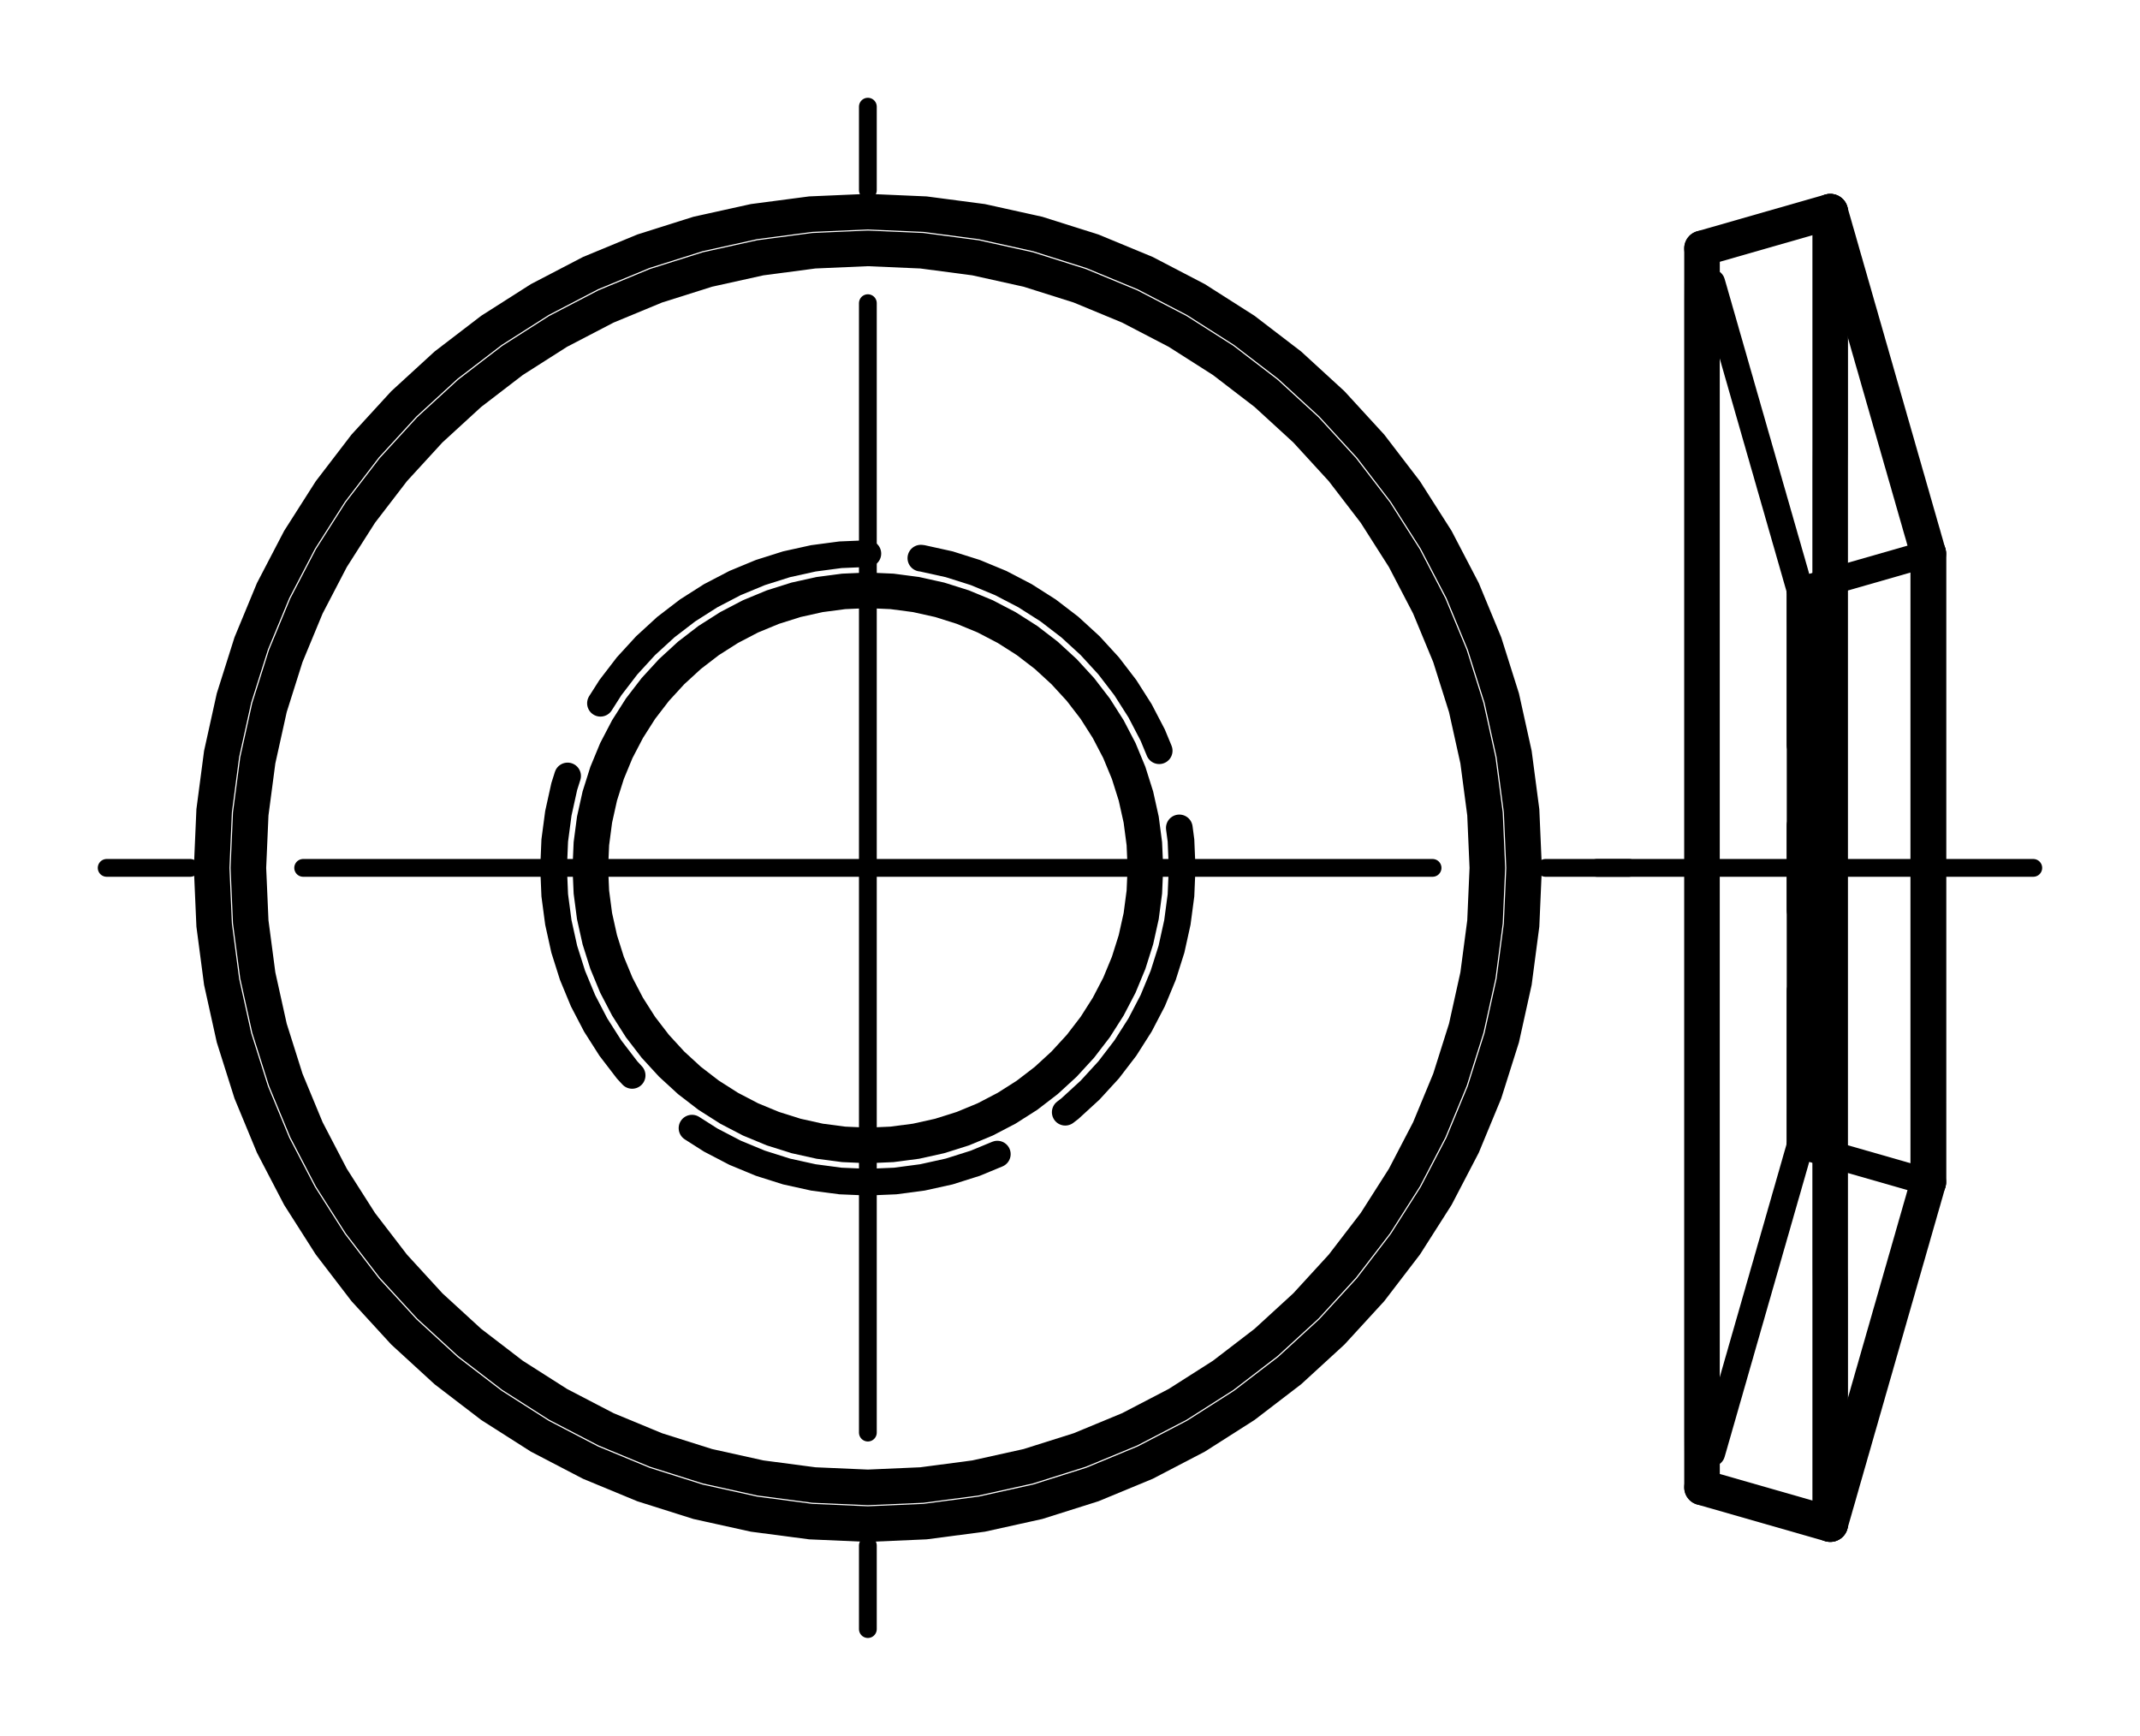
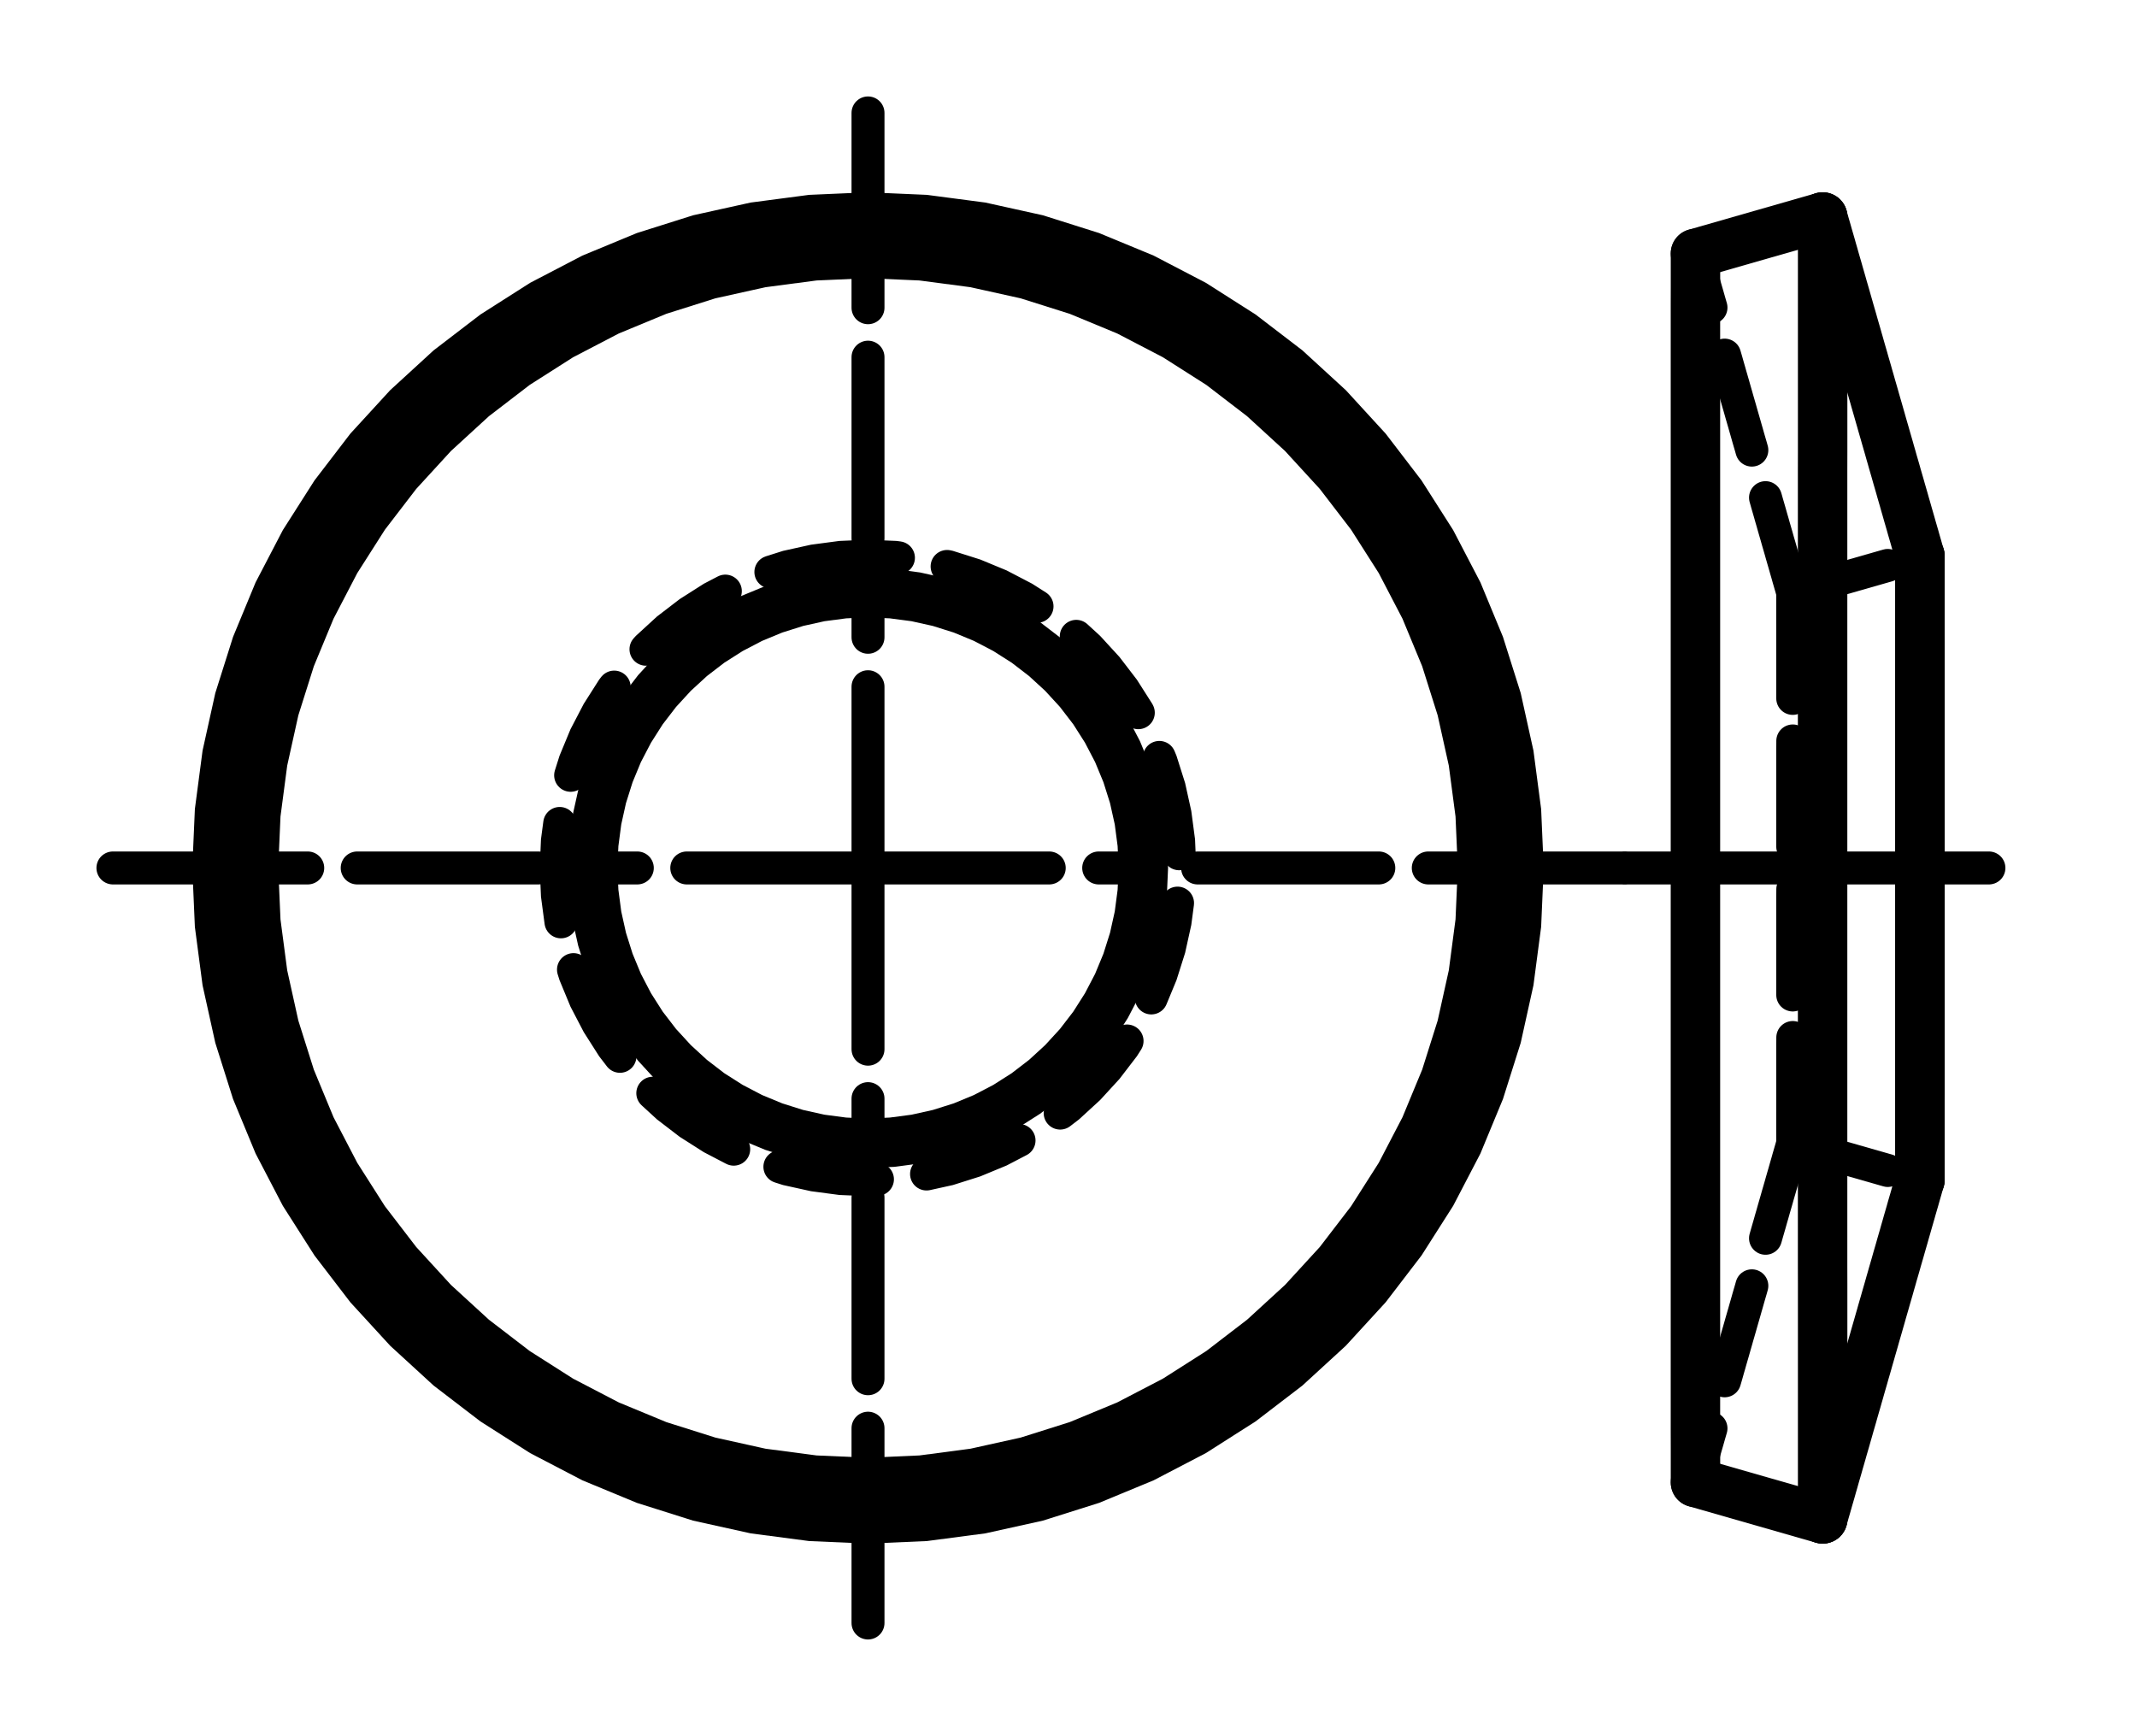
- <svg xmlns="http://www.w3.org/2000/svg" width="48.128mm" height="39.037mm" viewBox="-19.518 -19.518 48.128 39.037" version="1.1">
+ <svg xmlns="http://www.w3.org/2000/svg" width="48.449mm" height="39.358mm" viewBox="-19.679 -19.679 48.449 39.358" version="1.1">
  <g transform="scale(1,-1)" stroke-linecap="round">
-     <g fill="none" stroke="rgb(0,0,0)" stroke-width="0.8" id="Visible">
+     <g fill="none" stroke="rgb(0,0,0)" stroke-width="1.121" id="Visible">
      <path d="M 0.0,6.242 L -0.544,6.218 L -1.084,6.147 L -1.615,6.029 L -2.135,5.865 L -2.638,5.657 L -3.121,5.405 L -3.58,5.113 L -4.012,4.781 L -4.413,4.413 L -4.781,4.012 L -5.113,3.58 L -5.405,3.121 L -5.657,2.638 L -5.865,2.135 L -6.029,1.615 L -6.147,1.084 L -6.218,0.544 L -6.242,-0.0 L -6.218,-0.544 L -6.147,-1.084 L -6.029,-1.615 L -5.865,-2.135 L -5.657,-2.638 L -5.405,-3.121 L -5.113,-3.58 L -4.781,-4.012 L -4.413,-4.413 L -4.012,-4.781 L -3.58,-5.113 L -3.121,-5.405 L -2.638,-5.657 L -2.135,-5.865 L -1.615,-6.029 L -1.084,-6.147 L -0.544,-6.218 L -0.0,-6.242 L 0.544,-6.218 L 1.084,-6.147 L 1.615,-6.029 L 2.135,-5.865 L 2.638,-5.657 L 3.121,-5.405 L 3.58,-5.113 L 4.012,-4.781 L 4.413,-4.413 L 4.781,-4.012 L 5.113,-3.58 L 5.405,-3.121 L 5.657,-2.638 L 5.865,-2.135 L 6.029,-1.615 L 6.147,-1.084 L 6.218,-0.544 L 6.242,0.0 L 6.218,0.544 L 6.147,1.084 L 6.029,1.615 L 5.865,2.135 L 5.657,2.638 L 5.405,3.121 L 5.113,3.58 L 4.781,4.012 L 4.413,4.413 L 4.012,4.781 L 3.58,5.113 L 3.121,5.405 L 2.638,5.657 L 2.135,5.865 L 1.615,6.029 L 1.084,6.147 L 0.544,6.218 L 0.0,6.242" />
      <path d="M 0.0,14.758 L -1.286,14.702 L -2.563,14.534 L -3.82,14.256 L -5.048,13.868 L -6.237,13.376 L -7.379,12.781 L -8.465,12.089 L -9.487,11.306 L -10.436,10.436 L -11.306,9.487 L -12.089,8.465 L -12.781,7.379 L -13.376,6.237 L -13.868,5.048 L -14.256,3.82 L -14.534,2.563 L -14.702,1.286 L -14.758,0.0 L -14.702,-1.286 L -14.534,-2.563 L -14.256,-3.82 L -13.868,-5.048 L -13.376,-6.237 L -12.781,-7.379 L -12.089,-8.465 L -11.306,-9.487 L -10.436,-10.436 L -9.487,-11.306 L -8.465,-12.089 L -7.379,-12.781 L -6.237,-13.376 L -5.048,-13.868 L -3.82,-14.256 L -2.563,-14.534 L -1.286,-14.702 L -0.0,-14.758 L 1.286,-14.702 L 2.563,-14.534 L 3.82,-14.256 L 5.048,-13.868 L 6.237,-13.376 L 7.379,-12.781 L 8.465,-12.089 L 9.487,-11.306 L 10.436,-10.436 L 11.306,-9.487 L 12.089,-8.465 L 12.781,-7.379 L 13.376,-6.237 L 13.868,-5.048 L 14.256,-3.82 L 14.534,-2.563 L 14.702,-1.286 L 14.758,-0.0 L 14.702,1.286 L 14.534,2.563 L 14.256,3.82 L 13.868,5.048 L 13.376,6.237 L 12.781,7.379 L 12.089,8.465 L 11.306,9.487 L 10.436,10.436 L 9.487,11.306 L 8.465,12.089 L 7.379,12.781 L 6.237,13.376 L 5.048,13.868 L 3.82,14.256 L 2.563,14.534 L 1.286,14.702 L 0.0,14.758" />
      <path d="M 0.0,13.932 L -1.214,13.879 L -2.419,13.72 L -3.606,13.457 L -4.765,13.091 L -5.888,12.626 L -6.966,12.065 L -7.991,11.412 L -8.955,10.672 L -9.851,9.851 L -10.672,8.955 L -11.412,7.991 L -12.065,6.966 L -12.626,5.888 L -13.091,4.765 L -13.457,3.606 L -13.72,2.419 L -13.879,1.214 L -13.932,-0.0 L -13.879,-1.214 L -13.72,-2.419 L -13.457,-3.606 L -13.091,-4.765 L -12.626,-5.888 L -12.065,-6.966 L -11.412,-7.991 L -10.672,-8.955 L -9.851,-9.851 L -8.955,-10.672 L -7.991,-11.412 L -6.966,-12.065 L -5.888,-12.626 L -4.765,-13.091 L -3.606,-13.457 L -2.419,-13.72 L -1.214,-13.879 L 0.0,-13.932 L 1.214,-13.879 L 2.419,-13.72 L 3.606,-13.457 L 4.765,-13.091 L 5.888,-12.626 L 6.966,-12.065 L 7.991,-11.412 L 8.955,-10.672 L 9.851,-9.851 L 10.672,-8.955 L 11.412,-7.991 L 12.065,-6.966 L 12.626,-5.888 L 13.091,-4.765 L 13.457,-3.606 L 13.72,-2.419 L 13.879,-1.214 L 13.932,0.0 L 13.879,1.214 L 13.72,2.419 L 13.457,3.606 L 13.091,4.765 L 12.626,5.888 L 12.065,6.966 L 11.412,7.991 L 10.672,8.955 L 9.851,9.851 L 8.955,10.672 L 7.991,11.412 L 6.966,12.065 L 5.888,12.626 L 4.765,13.091 L 3.606,13.457 L 2.419,13.72 L 1.214,13.879 L -0.0,13.932" />
      <path d="M 23.849,7.068 L 23.849,6.872 L 23.849,6.676 L 23.849,6.479 L 23.849,6.283 L 23.849,6.087 L 23.849,5.89 L 23.849,5.694 L 23.849,5.498 L 23.849,5.301 L 23.85,5.105 L 23.85,4.909 L 23.85,4.712 L 23.85,4.516 L 23.85,4.32 L 23.85,4.123 L 23.85,3.927 L 23.85,3.731 L 23.85,3.534 L 23.85,3.338 L 23.85,3.142 L 23.85,2.945 L 23.85,2.749 L 23.85,2.553 L 23.85,2.356 L 23.85,2.16 L 23.85,1.963 L 23.85,1.767 L 23.85,1.571 L 23.85,1.374 L 23.85,1.178 L 23.85,0.982 L 23.85,0.785 L 23.85,0.589 L 23.85,0.393 L 23.85,0.196 L 23.85,0.0 L 23.85,-0.196 L 23.85,-0.393 L 23.85,-0.589 L 23.85,-0.785 L 23.85,-0.982 L 23.85,-1.178 L 23.85,-1.374 L 23.85,-1.571 L 23.85,-1.767 L 23.85,-1.963 L 23.85,-2.16 L 23.85,-2.356 L 23.85,-2.553 L 23.85,-2.749 L 23.85,-2.945 L 23.85,-3.142 L 23.85,-3.338 L 23.85,-3.534 L 23.85,-3.731 L 23.85,-3.927 L 23.85,-4.123 L 23.85,-4.32 L 23.85,-4.516 L 23.85,-4.712 L 23.85,-4.909 L 23.85,-5.105 L 23.849,-5.301 L 23.849,-5.498 L 23.849,-5.694 L 23.849,-5.89 L 23.849,-6.087 L 23.849,-6.283 L 23.849,-6.479 L 23.849,-6.676 L 23.849,-6.872 L 23.849,-7.068" />
      <path d="M 23.849,-7.068 L 23.849,-6.872 L 23.849,-6.676 L 23.849,-6.479 L 23.849,-6.283 L 23.849,-6.087 L 23.849,-5.89 L 23.849,-5.694 L 23.849,-5.498 L 23.849,-5.301 L 23.848,-5.105 L 23.848,-4.909 L 23.848,-4.712 L 23.848,-4.516 L 23.848,-4.32 L 23.848,-4.123 L 23.848,-3.927 L 23.848,-3.731 L 23.848,-3.534 L 23.848,-3.338 L 23.848,-3.142 L 23.848,-2.945 L 23.848,-2.749 L 23.848,-2.553 L 23.848,-2.356 L 23.848,-2.16 L 23.848,-1.963 L 23.848,-1.767 L 23.848,-1.571 L 23.848,-1.374 L 23.848,-1.178 L 23.848,-0.982 L 23.848,-0.785 L 23.848,-0.589 L 23.848,-0.393 L 23.848,-0.196 L 23.848,0.0 L 23.848,0.196 L 23.848,0.393 L 23.848,0.589 L 23.848,0.785 L 23.848,0.982 L 23.848,1.178 L 23.848,1.374 L 23.848,1.571 L 23.848,1.767 L 23.848,1.963 L 23.848,2.16 L 23.848,2.356 L 23.848,2.553 L 23.848,2.749 L 23.848,2.945 L 23.848,3.142 L 23.848,3.338 L 23.848,3.534 L 23.848,3.731 L 23.848,3.927 L 23.848,4.123 L 23.848,4.32 L 23.848,4.516 L 23.848,4.712 L 23.848,4.909 L 23.848,5.105 L 23.849,5.301 L 23.849,5.498 L 23.849,5.694 L 23.849,5.89 L 23.849,6.087 L 23.849,6.283 L 23.849,6.479 L 23.849,6.676 L 23.849,6.872 L 23.849,7.068" />
      <path d="M 21.644,-14.758 L 21.643,-14.348 L 21.643,-13.939 L 21.643,-13.529 L 21.643,-13.119 L 21.643,-12.709 L 21.643,-12.299 L 21.643,-11.889 L 21.643,-11.479 L 21.643,-11.069 L 21.643,-10.659 L 21.643,-10.249 L 21.643,-9.839 L 21.643,-9.429 L 21.642,-9.019 L 21.642,-8.609 L 21.642,-8.199 L 21.642,-7.789 L 21.642,-7.379 L 21.642,-6.969 L 21.642,-6.559 L 21.642,-6.149 L 21.642,-5.739 L 21.642,-5.33 L 21.642,-4.92 L 21.642,-4.51 L 21.642,-4.1 L 21.642,-3.69 L 21.642,-3.28 L 21.642,-2.87 L 21.642,-2.46 L 21.642,-2.05 L 21.642,-1.64 L 21.642,-1.23 L 21.642,-0.82 L 21.642,-0.41 L 21.642,0.0 L 21.642,0.41 L 21.642,0.82 L 21.642,1.23 L 21.642,1.64 L 21.642,2.05 L 21.642,2.46 L 21.642,2.87 L 21.642,3.28 L 21.642,3.69 L 21.642,4.1 L 21.642,4.51 L 21.642,4.92 L 21.642,5.33 L 21.642,5.739 L 21.642,6.149 L 21.642,6.559 L 21.642,6.969 L 21.642,7.379 L 21.642,7.789 L 21.642,8.199 L 21.642,8.609 L 21.642,9.019 L 21.643,9.429 L 21.643,9.839 L 21.643,10.249 L 21.643,10.659 L 21.643,11.069 L 21.643,11.479 L 21.643,11.889 L 21.643,12.299 L 21.643,12.709 L 21.643,13.119 L 21.643,13.529 L 21.643,13.939 L 21.643,14.348 L 21.644,14.758" />
      <path d="M 18.76,-13.932 L 18.76,-13.545 L 18.76,-13.158 L 18.759,-12.771 L 18.759,-12.384 L 18.759,-11.997 L 18.759,-11.61 L 18.759,-11.223 L 18.759,-10.836 L 18.759,-10.449 L 18.759,-10.062 L 18.759,-9.675 L 18.759,-9.288 L 18.759,-8.901 L 18.759,-8.514 L 18.759,-8.127 L 18.759,-7.74 L 18.759,-7.353 L 18.759,-6.966 L 18.759,-6.579 L 18.759,-6.192 L 18.759,-5.805 L 18.759,-5.418 L 18.759,-5.031 L 18.759,-4.644 L 18.759,-4.257 L 18.759,-3.87 L 18.759,-3.483 L 18.759,-3.096 L 18.759,-2.709 L 18.759,-2.322 L 18.759,-1.935 L 18.759,-1.548 L 18.759,-1.161 L 18.759,-0.774 L 18.759,-0.387 L 18.759,0.0 L 18.759,0.387 L 18.759,0.774 L 18.759,1.161 L 18.759,1.548 L 18.759,1.935 L 18.759,2.322 L 18.759,2.709 L 18.759,3.096 L 18.759,3.483 L 18.759,3.87 L 18.759,4.257 L 18.759,4.644 L 18.759,5.031 L 18.759,5.418 L 18.759,5.805 L 18.759,6.192 L 18.759,6.579 L 18.759,6.966 L 18.759,7.353 L 18.759,7.74 L 18.759,8.127 L 18.759,8.514 L 18.759,8.901 L 18.759,9.288 L 18.759,9.675 L 18.759,10.062 L 18.759,10.449 L 18.759,10.836 L 18.759,11.223 L 18.759,11.61 L 18.759,11.997 L 18.759,12.384 L 18.759,12.771 L 18.76,13.158 L 18.76,13.545 L 18.76,13.932" />
      <path d="M 23.849,7.068 L 23.818,7.175 L 23.788,7.282 L 23.757,7.389 L 23.727,7.496 L 23.696,7.602 L 23.665,7.709 L 23.635,7.816 L 23.604,7.923 L 23.573,8.03 L 23.543,8.136 L 23.512,8.243 L 23.482,8.35 L 23.451,8.457 L 23.42,8.564 L 23.39,8.671 L 23.359,8.777 L 23.328,8.884 L 23.298,8.991 L 23.267,9.098 L 23.236,9.204 L 23.206,9.311 L 23.175,9.418 L 23.145,9.525 L 23.114,9.632 L 23.083,9.739 L 23.053,9.845 L 23.022,9.952 L 22.991,10.059 L 22.961,10.166 L 22.93,10.273 L 22.9,10.379 L 22.869,10.486 L 22.838,10.593 L 22.808,10.7 L 22.777,10.807 L 22.746,10.914 L 22.716,11.02 L 22.685,11.127 L 22.655,11.234 L 22.624,11.341 L 22.593,11.447 L 22.563,11.554 L 22.532,11.661 L 22.501,11.768 L 22.471,11.875 L 22.44,11.982 L 22.41,12.088 L 22.379,12.195 L 22.348,12.302 L 22.318,12.409 L 22.287,12.516 L 22.256,12.622 L 22.226,12.729 L 22.195,12.836 L 22.165,12.943 L 22.134,13.05 L 22.103,13.156 L 22.073,13.263 L 22.042,13.37 L 22.011,13.477 L 21.981,13.584 L 21.95,13.69 L 21.919,13.797 L 21.889,13.904 L 21.858,14.011 L 21.828,14.118 L 21.797,14.225 L 21.766,14.331 L 21.736,14.438 L 21.705,14.545 L 21.674,14.652 L 21.644,14.758" />
      <path d="M 23.849,-7.068 L 23.818,-7.175 L 23.788,-7.282 L 23.757,-7.389 L 23.727,-7.496 L 23.696,-7.602 L 23.665,-7.709 L 23.635,-7.816 L 23.604,-7.923 L 23.573,-8.03 L 23.543,-8.136 L 23.512,-8.243 L 23.482,-8.35 L 23.451,-8.457 L 23.42,-8.564 L 23.39,-8.671 L 23.359,-8.777 L 23.328,-8.884 L 23.298,-8.991 L 23.267,-9.098 L 23.236,-9.204 L 23.206,-9.311 L 23.175,-9.418 L 23.145,-9.525 L 23.114,-9.632 L 23.083,-9.739 L 23.053,-9.845 L 23.022,-9.952 L 22.991,-10.059 L 22.961,-10.166 L 22.93,-10.273 L 22.9,-10.379 L 22.869,-10.486 L 22.838,-10.593 L 22.808,-10.7 L 22.777,-10.807 L 22.746,-10.914 L 22.716,-11.02 L 22.685,-11.127 L 22.655,-11.234 L 22.624,-11.341 L 22.593,-11.447 L 22.563,-11.554 L 22.532,-11.661 L 22.501,-11.768 L 22.471,-11.875 L 22.44,-11.982 L 22.41,-12.088 L 22.379,-12.195 L 22.348,-12.302 L 22.318,-12.409 L 22.287,-12.516 L 22.256,-12.622 L 22.226,-12.729 L 22.195,-12.836 L 22.165,-12.943 L 22.134,-13.05 L 22.103,-13.156 L 22.073,-13.263 L 22.042,-13.37 L 22.011,-13.477 L 21.981,-13.584 L 21.95,-13.69 L 21.919,-13.797 L 21.889,-13.904 L 21.858,-14.011 L 21.828,-14.118 L 21.797,-14.225 L 21.766,-14.331 L 21.736,-14.438 L 21.705,-14.545 L 21.674,-14.652 L 21.644,-14.758" />
      <path d="M 18.76,13.932 L 18.8,13.943 L 18.84,13.955 L 18.88,13.966 L 18.92,13.977 L 18.96,13.989 L 19,14.001 L 19.041,14.012 L 19.081,14.024 L 19.121,14.035 L 19.161,14.046 L 19.201,14.058 L 19.241,14.069 L 19.281,14.081 L 19.321,14.092 L 19.361,14.104 L 19.401,14.115 L 19.441,14.127 L 19.481,14.138 L 19.521,14.15 L 19.561,14.161 L 19.601,14.173 L 19.641,14.184 L 19.681,14.196 L 19.721,14.207 L 19.761,14.219 L 19.802,14.23 L 19.841,14.242 L 19.882,14.253 L 19.922,14.265 L 19.962,14.276 L 20.002,14.288 L 20.042,14.299 L 20.082,14.311 L 20.122,14.322 L 20.162,14.334 L 20.202,14.345 L 20.242,14.357 L 20.282,14.368 L 20.322,14.38 L 20.362,14.391 L 20.402,14.402 L 20.442,14.414 L 20.482,14.425 L 20.522,14.437 L 20.562,14.448 L 20.602,14.46 L 20.643,14.471 L 20.683,14.483 L 20.723,14.494 L 20.763,14.506 L 20.803,14.517 L 20.843,14.529 L 20.883,14.54 L 20.923,14.552 L 20.963,14.563 L 21.003,14.575 L 21.043,14.586 L 21.083,14.598 L 21.123,14.609 L 21.163,14.621 L 21.203,14.632 L 21.243,14.644 L 21.283,14.655 L 21.323,14.667 L 21.363,14.678 L 21.404,14.69 L 21.444,14.701 L 21.484,14.713 L 21.524,14.724 L 21.564,14.736 L 21.604,14.747 L 21.644,14.758" />
      <path d="M 18.76,-13.932 L 18.8,-13.943 L 18.84,-13.955 L 18.88,-13.966 L 18.92,-13.977 L 18.96,-13.989 L 19,-14.001 L 19.041,-14.012 L 19.081,-14.024 L 19.121,-14.035 L 19.161,-14.046 L 19.201,-14.058 L 19.241,-14.069 L 19.281,-14.081 L 19.321,-14.092 L 19.361,-14.104 L 19.401,-14.115 L 19.441,-14.127 L 19.481,-14.138 L 19.521,-14.15 L 19.561,-14.161 L 19.601,-14.173 L 19.641,-14.184 L 19.681,-14.196 L 19.721,-14.207 L 19.761,-14.219 L 19.802,-14.23 L 19.841,-14.242 L 19.882,-14.253 L 19.922,-14.265 L 19.962,-14.276 L 20.002,-14.288 L 20.042,-14.299 L 20.082,-14.311 L 20.122,-14.322 L 20.162,-14.334 L 20.202,-14.345 L 20.242,-14.357 L 20.282,-14.368 L 20.322,-14.38 L 20.362,-14.391 L 20.402,-14.402 L 20.442,-14.414 L 20.482,-14.425 L 20.522,-14.437 L 20.562,-14.448 L 20.602,-14.46 L 20.643,-14.471 L 20.683,-14.483 L 20.723,-14.494 L 20.763,-14.506 L 20.803,-14.517 L 20.843,-14.529 L 20.883,-14.54 L 20.923,-14.552 L 20.963,-14.563 L 21.003,-14.575 L 21.043,-14.586 L 21.083,-14.598 L 21.123,-14.609 L 21.163,-14.621 L 21.203,-14.632 L 21.243,-14.644 L 21.283,-14.655 L 21.323,-14.667 L 21.363,-14.678 L 21.404,-14.69 L 21.444,-14.701 L 21.484,-14.713 L 21.524,-14.724 L 21.564,-14.736 L 21.604,-14.747 L 21.644,-14.758" />
    </g>
-     <g fill="none" stroke="rgb(0,0,0)" stroke-width="0.6" id="Hidden" stroke-dasharray="7.2 1.8">
+     <g fill="none" stroke="rgb(0,0,0)" stroke-width="0.747" id="Hidden" stroke-dasharray="2.241 1.121">
      <path d="M 0.0,7.068 L -0.616,7.042 L -1.227,6.961 L -1.829,6.828 L -2.417,6.642 L -2.987,6.406 L -3.534,6.121 L -4.054,5.79 L -4.543,5.415 L -4.998,4.998 L -5.415,4.543 L -5.79,4.054 L -6.121,3.534 L -6.406,2.987 L -6.642,2.417 L -6.828,1.829 L -6.961,1.227 L -7.042,0.616 L -7.068,0.0 L -7.042,-0.616 L -6.961,-1.227 L -6.828,-1.829 L -6.642,-2.417 L -6.406,-2.987 L -6.121,-3.534 L -5.79,-4.054 L -5.415,-4.543 L -4.998,-4.998 L -4.543,-5.415 L -4.054,-5.79 L -3.534,-6.121 L -2.987,-6.406 L -2.417,-6.642 L -1.829,-6.828 L -1.227,-6.961 L -0.616,-7.042 L -0.0,-7.068 L 0.616,-7.042 L 1.227,-6.961 L 1.829,-6.828 L 2.417,-6.642 L 2.987,-6.406 L 3.534,-6.121 L 4.054,-5.79 L 4.543,-5.415 L 4.998,-4.998 L 5.415,-4.543 L 5.79,-4.054 L 6.121,-3.534 L 6.406,-2.987 L 6.642,-2.417 L 6.828,-1.829 L 6.961,-1.227 L 7.042,-0.616 L 7.068,-0.0 L 7.042,0.616 L 6.961,1.227 L 6.828,1.829 L 6.642,2.417 L 6.406,2.987 L 6.121,3.534 L 5.79,4.054 L 5.415,4.543 L 4.998,4.998 L 4.543,5.415 L 4.054,5.79 L 3.534,6.121 L 2.987,6.406 L 2.417,6.642 L 1.829,6.828 L 1.227,6.961 L 0.616,7.042 L 0.0,7.068" />
      <path d="M 20.965,6.242 L 20.965,6.068 L 20.965,5.895 L 20.965,5.721 L 20.965,5.548 L 20.966,5.375 L 20.966,5.201 L 20.966,5.028 L 20.966,4.854 L 20.966,4.681 L 20.966,4.508 L 20.966,4.334 L 20.966,4.161 L 20.966,3.988 L 20.966,3.814 L 20.966,3.641 L 20.966,3.467 L 20.966,3.294 L 20.966,3.121 L 20.966,2.947 L 20.966,2.774 L 20.966,2.601 L 20.966,2.427 L 20.966,2.254 L 20.966,2.08 L 20.966,1.907 L 20.966,1.734 L 20.966,1.56 L 20.966,1.387 L 20.966,1.214 L 20.966,1.04 L 20.966,0.867 L 20.966,0.694 L 20.966,0.52 L 20.966,0.347 L 20.966,0.173 L 20.966,0.0 L 20.966,-0.173 L 20.966,-0.347 L 20.966,-0.52 L 20.966,-0.694 L 20.966,-0.867 L 20.966,-1.04 L 20.966,-1.214 L 20.966,-1.387 L 20.966,-1.56 L 20.966,-1.734 L 20.966,-1.907 L 20.966,-2.08 L 20.966,-2.254 L 20.966,-2.427 L 20.966,-2.601 L 20.966,-2.774 L 20.966,-2.947 L 20.966,-3.121 L 20.966,-3.294 L 20.966,-3.467 L 20.966,-3.641 L 20.966,-3.814 L 20.966,-3.988 L 20.966,-4.161 L 20.966,-4.334 L 20.966,-4.508 L 20.966,-4.681 L 20.966,-4.854 L 20.966,-5.028 L 20.966,-5.201 L 20.966,-5.375 L 20.965,-5.548 L 20.965,-5.721 L 20.965,-5.895 L 20.965,-6.068 L 20.965,-6.242" />
      <path d="M 20.965,-6.242 L 20.965,-6.068 L 20.965,-5.895 L 20.965,-5.721 L 20.965,-5.548 L 20.965,-5.375 L 20.965,-5.201 L 20.965,-5.028 L 20.965,-4.854 L 20.965,-4.681 L 20.965,-4.508 L 20.965,-4.334 L 20.965,-4.161 L 20.965,-3.988 L 20.965,-3.814 L 20.965,-3.641 L 20.965,-3.467 L 20.965,-3.294 L 20.965,-3.121 L 20.965,-2.947 L 20.965,-2.774 L 20.965,-2.601 L 20.965,-2.427 L 20.965,-2.254 L 20.965,-2.08 L 20.965,-1.907 L 20.965,-1.734 L 20.965,-1.56 L 20.965,-1.387 L 20.965,-1.214 L 20.965,-1.04 L 20.965,-0.867 L 20.965,-0.694 L 20.965,-0.52 L 20.965,-0.347 L 20.965,-0.173 L 20.965,0.0 L 20.965,0.173 L 20.965,0.347 L 20.965,0.52 L 20.965,0.694 L 20.965,0.867 L 20.965,1.04 L 20.965,1.214 L 20.965,1.387 L 20.965,1.56 L 20.965,1.734 L 20.965,1.907 L 20.965,2.08 L 20.965,2.254 L 20.965,2.427 L 20.965,2.601 L 20.965,2.774 L 20.965,2.947 L 20.965,3.121 L 20.965,3.294 L 20.965,3.467 L 20.965,3.641 L 20.965,3.814 L 20.965,3.988 L 20.965,4.161 L 20.965,4.334 L 20.965,4.508 L 20.965,4.681 L 20.965,4.854 L 20.965,5.028 L 20.965,5.201 L 20.965,5.375 L 20.965,5.548 L 20.965,5.721 L 20.965,5.895 L 20.965,6.068 L 20.965,6.242" />
      <path d="M 21.644,14.758 L 21.644,14.348 L 21.645,13.939 L 21.645,13.529 L 21.645,13.119 L 21.645,12.709 L 21.645,12.299 L 21.645,11.889 L 21.645,11.479 L 21.645,11.069 L 21.645,10.659 L 21.645,10.249 L 21.645,9.839 L 21.645,9.429 L 21.645,9.019 L 21.645,8.609 L 21.645,8.199 L 21.645,7.789 L 21.645,7.379 L 21.645,6.969 L 21.645,6.559 L 21.645,6.149 L 21.645,5.739 L 21.645,5.33 L 21.645,4.92 L 21.645,4.51 L 21.645,4.1 L 21.646,3.69 L 21.646,3.28 L 21.646,2.87 L 21.646,2.46 L 21.646,2.05 L 21.646,1.64 L 21.646,1.23 L 21.646,0.82 L 21.646,0.41 L 21.646,0.0 L 21.646,-0.41 L 21.646,-0.82 L 21.646,-1.23 L 21.646,-1.64 L 21.646,-2.05 L 21.646,-2.46 L 21.646,-2.87 L 21.646,-3.28 L 21.646,-3.69 L 21.645,-4.1 L 21.645,-4.51 L 21.645,-4.92 L 21.645,-5.33 L 21.645,-5.739 L 21.645,-6.149 L 21.645,-6.559 L 21.645,-6.969 L 21.645,-7.379 L 21.645,-7.789 L 21.645,-8.199 L 21.645,-8.609 L 21.645,-9.019 L 21.645,-9.429 L 21.645,-9.839 L 21.645,-10.249 L 21.645,-10.659 L 21.645,-11.069 L 21.645,-11.479 L 21.645,-11.889 L 21.645,-12.299 L 21.645,-12.709 L 21.645,-13.119 L 21.645,-13.529 L 21.645,-13.939 L 21.644,-14.348 L 21.644,-14.758" />
      <path d="M 18.76,13.932 L 18.761,13.545 L 18.761,13.158 L 18.761,12.771 L 18.761,12.384 L 18.761,11.997 L 18.761,11.61 L 18.761,11.223 L 18.761,10.836 L 18.761,10.449 L 18.761,10.062 L 18.761,9.675 L 18.761,9.288 L 18.761,8.901 L 18.761,8.514 L 18.761,8.127 L 18.762,7.74 L 18.762,7.353 L 18.762,6.966 L 18.762,6.579 L 18.762,6.192 L 18.762,5.805 L 18.762,5.418 L 18.762,5.031 L 18.762,4.644 L 18.762,4.257 L 18.762,3.87 L 18.762,3.483 L 18.762,3.096 L 18.762,2.709 L 18.762,2.322 L 18.762,1.935 L 18.762,1.548 L 18.762,1.161 L 18.762,0.774 L 18.762,0.387 L 18.762,0.0 L 18.762,-0.387 L 18.762,-0.774 L 18.762,-1.161 L 18.762,-1.548 L 18.762,-1.935 L 18.762,-2.322 L 18.762,-2.709 L 18.762,-3.096 L 18.762,-3.483 L 18.762,-3.87 L 18.762,-4.257 L 18.762,-4.644 L 18.762,-5.031 L 18.762,-5.418 L 18.762,-5.805 L 18.762,-6.192 L 18.762,-6.579 L 18.762,-6.966 L 18.762,-7.353 L 18.762,-7.74 L 18.761,-8.127 L 18.761,-8.514 L 18.761,-8.901 L 18.761,-9.288 L 18.761,-9.675 L 18.761,-10.062 L 18.761,-10.449 L 18.761,-10.836 L 18.761,-11.223 L 18.761,-11.61 L 18.761,-11.997 L 18.761,-12.384 L 18.761,-12.771 L 18.761,-13.158 L 18.761,-13.545 L 18.76,-13.932" />
      <path d="M 20.965,6.242 L 21.005,6.253 L 21.045,6.264 L 21.085,6.276 L 21.125,6.287 L 21.166,6.299 L 21.206,6.31 L 21.246,6.322 L 21.286,6.333 L 21.326,6.345 L 21.366,6.356 L 21.406,6.368 L 21.446,6.379 L 21.486,6.391 L 21.526,6.402 L 21.566,6.414 L 21.606,6.425 L 21.646,6.437 L 21.686,6.448 L 21.726,6.46 L 21.766,6.471 L 21.806,6.483 L 21.846,6.494 L 21.886,6.506 L 21.927,6.517 L 21.966,6.529 L 22.007,6.54 L 22.047,6.552 L 22.087,6.563 L 22.127,6.575 L 22.167,6.586 L 22.207,6.598 L 22.247,6.609 L 22.287,6.62 L 22.327,6.632 L 22.367,6.644 L 22.407,6.655 L 22.447,6.666 L 22.487,6.678 L 22.527,6.689 L 22.567,6.701 L 22.607,6.712 L 22.647,6.724 L 22.688,6.735 L 22.727,6.747 L 22.768,6.758 L 22.808,6.77 L 22.848,6.781 L 22.888,6.793 L 22.928,6.804 L 22.968,6.816 L 23.008,6.827 L 23.048,6.839 L 23.088,6.85 L 23.128,6.862 L 23.168,6.873 L 23.208,6.885 L 23.248,6.896 L 23.288,6.908 L 23.328,6.919 L 23.368,6.931 L 23.408,6.942 L 23.448,6.954 L 23.488,6.965 L 23.529,6.976 L 23.569,6.988 L 23.609,7 L 23.649,7.011 L 23.689,7.022 L 23.729,7.034 L 23.769,7.045 L 23.809,7.057 L 23.849,7.068" />
      <path d="M 20.965,-6.242 L 21.005,-6.253 L 21.045,-6.264 L 21.085,-6.276 L 21.125,-6.287 L 21.166,-6.299 L 21.206,-6.31 L 21.246,-6.322 L 21.286,-6.333 L 21.326,-6.345 L 21.366,-6.356 L 21.406,-6.368 L 21.446,-6.379 L 21.486,-6.391 L 21.526,-6.402 L 21.566,-6.414 L 21.606,-6.425 L 21.646,-6.437 L 21.686,-6.448 L 21.726,-6.46 L 21.766,-6.471 L 21.806,-6.483 L 21.846,-6.494 L 21.886,-6.506 L 21.927,-6.517 L 21.966,-6.529 L 22.007,-6.54 L 22.047,-6.552 L 22.087,-6.563 L 22.127,-6.575 L 22.167,-6.586 L 22.207,-6.598 L 22.247,-6.609 L 22.287,-6.62 L 22.327,-6.632 L 22.367,-6.644 L 22.407,-6.655 L 22.447,-6.666 L 22.487,-6.678 L 22.527,-6.689 L 22.567,-6.701 L 22.607,-6.712 L 22.647,-6.724 L 22.688,-6.735 L 22.727,-6.747 L 22.768,-6.758 L 22.808,-6.77 L 22.848,-6.781 L 22.888,-6.793 L 22.928,-6.804 L 22.968,-6.816 L 23.008,-6.827 L 23.048,-6.839 L 23.088,-6.85 L 23.128,-6.862 L 23.168,-6.873 L 23.208,-6.885 L 23.248,-6.896 L 23.288,-6.908 L 23.328,-6.919 L 23.368,-6.931 L 23.408,-6.942 L 23.448,-6.954 L 23.488,-6.965 L 23.529,-6.976 L 23.569,-6.988 L 23.609,-7 L 23.649,-7.011 L 23.689,-7.022 L 23.729,-7.034 L 23.769,-7.045 L 23.809,-7.057 L 23.849,-7.068" />
      <path d="M 20.965,6.242 L 20.935,6.348 L 20.904,6.455 L 20.873,6.562 L 20.843,6.669 L 20.812,6.776 L 20.782,6.882 L 20.751,6.989 L 20.72,7.096 L 20.69,7.203 L 20.659,7.31 L 20.628,7.416 L 20.598,7.523 L 20.567,7.63 L 20.536,7.737 L 20.506,7.844 L 20.475,7.95 L 20.445,8.057 L 20.414,8.164 L 20.383,8.271 L 20.353,8.378 L 20.322,8.484 L 20.291,8.591 L 20.261,8.698 L 20.23,8.805 L 20.2,8.912 L 20.169,9.018 L 20.138,9.125 L 20.108,9.232 L 20.077,9.339 L 20.046,9.446 L 20.016,9.553 L 19.985,9.659 L 19.954,9.766 L 19.924,9.873 L 19.893,9.98 L 19.863,10.086 L 19.832,10.193 L 19.801,10.3 L 19.771,10.407 L 19.74,10.514 L 19.709,10.621 L 19.679,10.727 L 19.648,10.834 L 19.618,10.941 L 19.587,11.048 L 19.556,11.155 L 19.526,11.261 L 19.495,11.368 L 19.465,11.475 L 19.434,11.582 L 19.403,11.689 L 19.373,11.796 L 19.342,11.902 L 19.311,12.009 L 19.281,12.116 L 19.25,12.223 L 19.22,12.329 L 19.189,12.436 L 19.158,12.543 L 19.128,12.65 L 19.097,12.757 L 19.066,12.864 L 19.036,12.97 L 19.005,13.077 L 18.974,13.184 L 18.944,13.291 L 18.913,13.398 L 18.883,13.504 L 18.852,13.611 L 18.821,13.718 L 18.791,13.825 L 18.76,13.932" />
      <path d="M 20.965,-6.242 L 20.935,-6.348 L 20.904,-6.455 L 20.873,-6.562 L 20.843,-6.669 L 20.812,-6.776 L 20.782,-6.882 L 20.751,-6.989 L 20.72,-7.096 L 20.69,-7.203 L 20.659,-7.31 L 20.628,-7.416 L 20.598,-7.523 L 20.567,-7.63 L 20.536,-7.737 L 20.506,-7.844 L 20.475,-7.95 L 20.445,-8.057 L 20.414,-8.164 L 20.383,-8.271 L 20.353,-8.378 L 20.322,-8.484 L 20.291,-8.591 L 20.261,-8.698 L 20.23,-8.805 L 20.2,-8.912 L 20.169,-9.018 L 20.138,-9.125 L 20.108,-9.232 L 20.077,-9.339 L 20.046,-9.446 L 20.016,-9.553 L 19.985,-9.659 L 19.954,-9.766 L 19.924,-9.873 L 19.893,-9.98 L 19.863,-10.086 L 19.832,-10.193 L 19.801,-10.3 L 19.771,-10.407 L 19.74,-10.514 L 19.709,-10.621 L 19.679,-10.727 L 19.648,-10.834 L 19.618,-10.941 L 19.587,-11.048 L 19.556,-11.155 L 19.526,-11.261 L 19.495,-11.368 L 19.465,-11.475 L 19.434,-11.582 L 19.403,-11.689 L 19.373,-11.796 L 19.342,-11.902 L 19.311,-12.009 L 19.281,-12.116 L 19.25,-12.223 L 19.22,-12.329 L 19.189,-12.436 L 19.158,-12.543 L 19.128,-12.65 L 19.097,-12.757 L 19.066,-12.864 L 19.036,-12.97 L 19.005,-13.077 L 18.974,-13.184 L 18.944,-13.291 L 18.913,-13.398 L 18.883,-13.504 L 18.852,-13.611 L 18.821,-13.718 L 18.791,-13.825 L 18.76,-13.932" />
    </g>
-     <g fill="none" stroke="rgb(0,0,0)" stroke-width="0.4" id="Center" stroke-dasharray="12.7 2.54 2.54 2.54">
+     <g fill="none" stroke="rgb(0,0,0)" stroke-width="0.747" id="Center" stroke-dasharray="4.109 1.121 1.121 1.121">
      <line x1="0.0" y1="-0.0" x2="-17.119" y2="-0.0" />
      <line x1="0.0" y1="-0.0" x2="17.119" y2="-0.0" />
      <line x1="0.0" y1="-0.0" x2="0.0" y2="-17.119" />
      <line x1="0.0" y1="-0.0" x2="0.0" y2="17.119" />
      <line x1="21.304" y1="-0.0" x2="16.398" y2="-0.0" />
      <line x1="21.304" y1="-0.0" x2="26.21" y2="-0.0" />
    </g>
  </g>
</svg>
